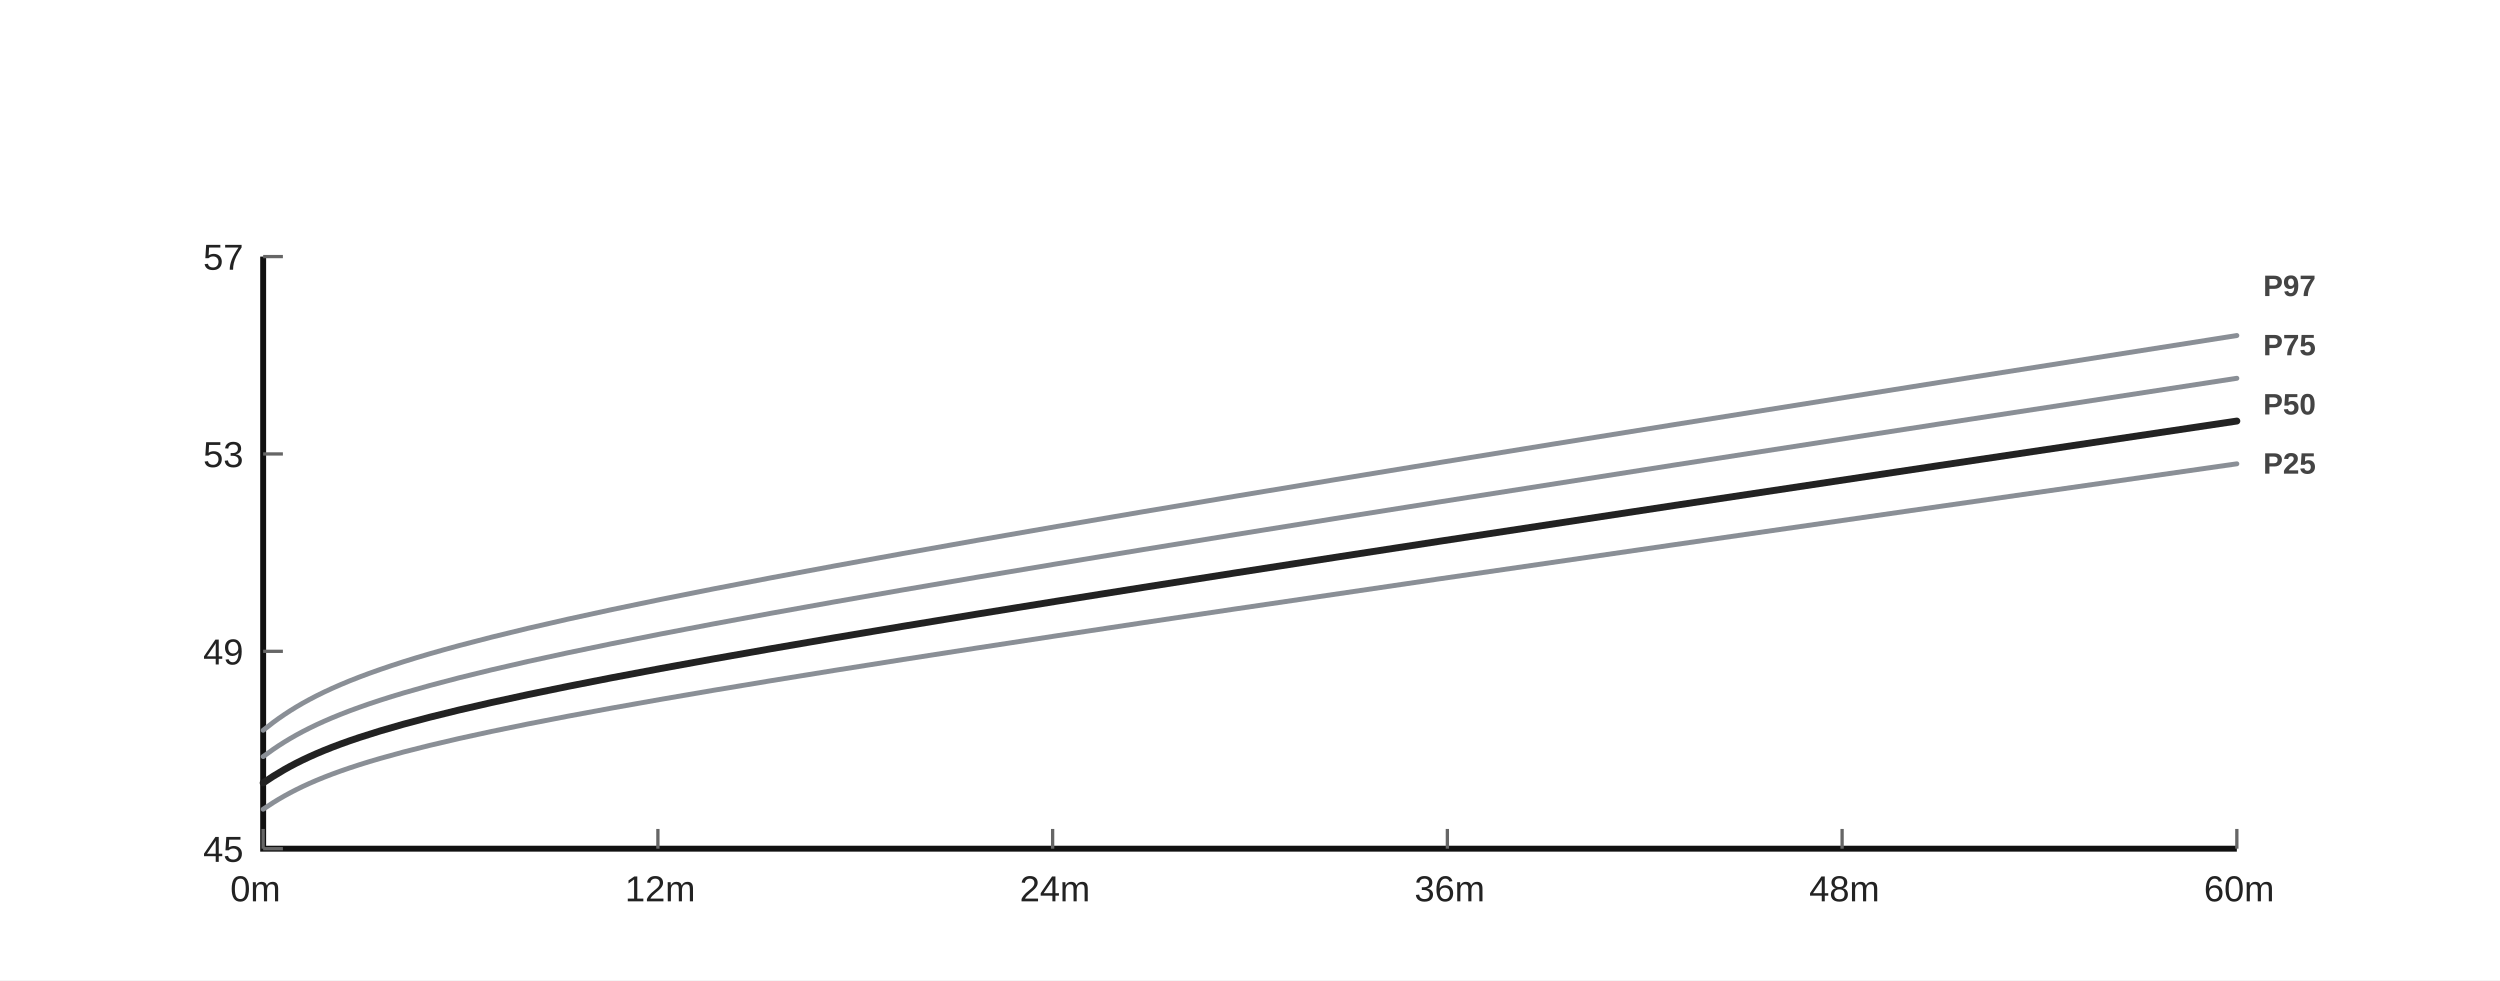
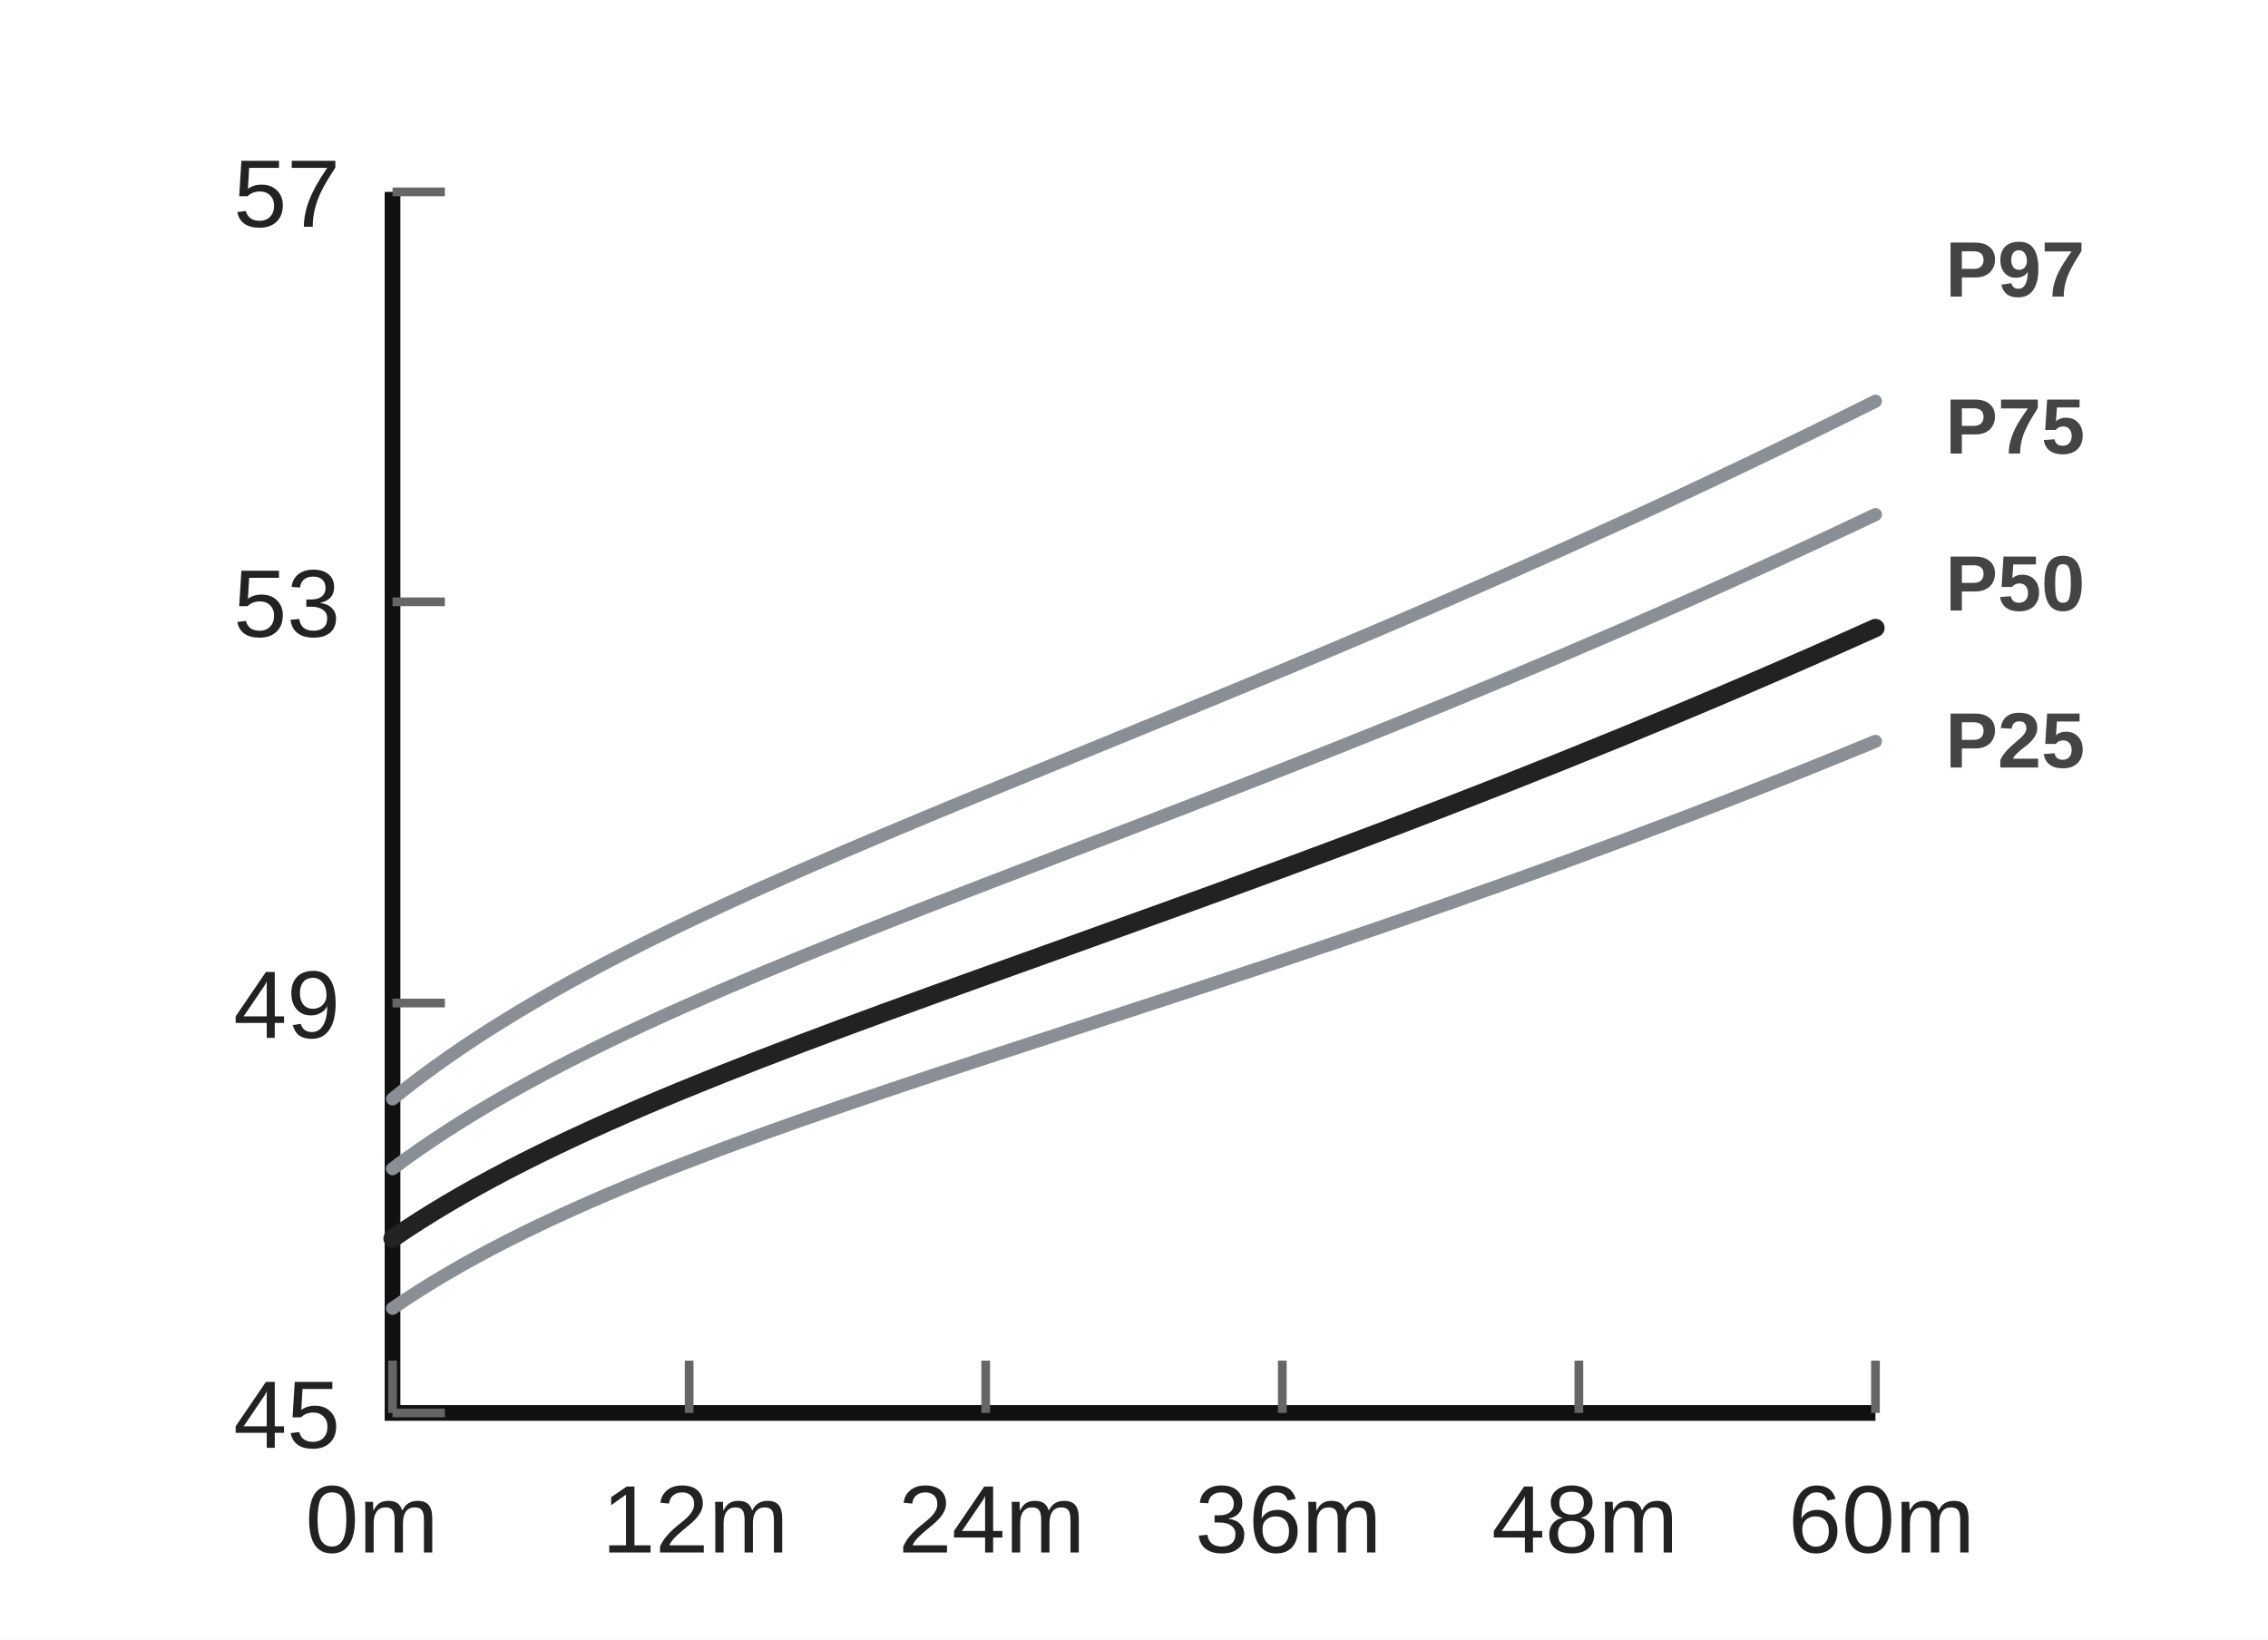
- <svg xmlns="http://www.w3.org/2000/svg" viewBox="0 0 760 298" role="img" aria-label="WHO Boys Head Circumference 0-5 years">
+ <svg xmlns="http://www.w3.org/2000/svg" viewBox="0 0 260 188" role="img" aria-label="WHO Boys Head Circumference 0-5 years">
  <style>
    .axis { stroke: #111; stroke-width: 1.8; fill: none; }
    .tick { stroke: #666; stroke-width: 1; }
    .label { fill: #222; font: 11px Arial, sans-serif; }
    .ylabel { fill: #222; font: 11px Arial, sans-serif; text-anchor: end; }
    .curve { fill: none; stroke: #8a8f96; stroke-width: 1.5; stroke-linecap: round; }
    .median { fill: none; stroke: #222; stroke-width: 2.1; stroke-linecap: round; }
    .percentile { fill: #444; font: 700 9px Arial, sans-serif; }
  </style>
-   <rect x="0" y="0" width="760" height="298" fill="#fff" />
-   <path class="axis" d="M80 78 V258 H680" />
-   <path class="tick" d="M80 258 V252" />
-   <text class="label" x="70" y="274">0m</text>
-   <path class="tick" d="M200 258 V252" />
-   <text class="label" x="190" y="274">12m</text>
-   <path class="tick" d="M320 258 V252" />
-   <text class="label" x="310" y="274">24m</text>
-   <path class="tick" d="M440 258 V252" />
-   <text class="label" x="430" y="274">36m</text>
-   <path class="tick" d="M560 258 V252" />
-   <text class="label" x="550" y="274">48m</text>
-   <path class="tick" d="M680 258 V252" />
-   <text class="label" x="670" y="274">60m</text>
-   <path class="tick" d="M80 78 H86" />
-   <text class="ylabel" x="74" y="82">57</text>
-   <path class="tick" d="M80 138 H86" />
-   <text class="ylabel" x="74" y="142">53</text>
-   <path class="tick" d="M80 198 H86" />
-   <text class="ylabel" x="74" y="202">49</text>
-   <path class="tick" d="M80 258 H86" />
-   <text class="ylabel" x="74" y="262">45</text>
-   <path class="curve" d="M80 222 C112 196, 170 182, 680 102" />
-   <path class="curve" d="M80 230 C112 206, 170 193, 680 115" />
-   <path class="median" d="M80 238 C112 216, 170 204, 680 128" />
-   <path class="curve" d="M80 246 C112 224, 170 214, 680 141" />
-   <text class="percentile" x="688" y="90">P97</text>
-   <text class="percentile" x="688" y="108">P75</text>
-   <text class="percentile" x="688" y="126">P50</text>
-   <text class="percentile" x="688" y="144">P25</text>
+   <rect x="0" y="0" width="260" height="188" fill="#fff" />
+   <path class="axis" d="M45 22 V162 H215" />
+   <path class="tick" d="M45 162 V156" />
+   <text class="label" x="35" y="178">0m</text>
+   <path class="tick" d="M79 162 V156" />
+   <text class="label" x="69" y="178">12m</text>
+   <path class="tick" d="M113 162 V156" />
+   <text class="label" x="103" y="178">24m</text>
+   <path class="tick" d="M147 162 V156" />
+   <text class="label" x="137" y="178">36m</text>
+   <path class="tick" d="M181 162 V156" />
+   <text class="label" x="171" y="178">48m</text>
+   <path class="tick" d="M215 162 V156" />
+   <text class="label" x="205" y="178">60m</text>
+   <path class="tick" d="M45 22 H51" />
+   <text class="ylabel" x="39" y="26">57</text>
+   <path class="tick" d="M45 69 H51" />
+   <text class="ylabel" x="39" y="73">53</text>
+   <path class="tick" d="M45 115 H51" />
+   <text class="ylabel" x="39" y="119">49</text>
+   <path class="tick" d="M45 162 H51" />
+   <text class="ylabel" x="39" y="166">45</text>
+   <path class="curve" d="M45 126 C77 100, 135 86, 215 46" />
+   <path class="curve" d="M45 134 C77 110, 135 97, 215 59" />
+   <path class="median" d="M45 142 C77 120, 135 108, 215 72" />
+   <path class="curve" d="M45 150 C77 128, 135 118, 215 85" />
+   <text class="percentile" x="223" y="34">P97</text>
+   <text class="percentile" x="223" y="52">P75</text>
+   <text class="percentile" x="223" y="70">P50</text>
+   <text class="percentile" x="223" y="88">P25</text>
</svg>
